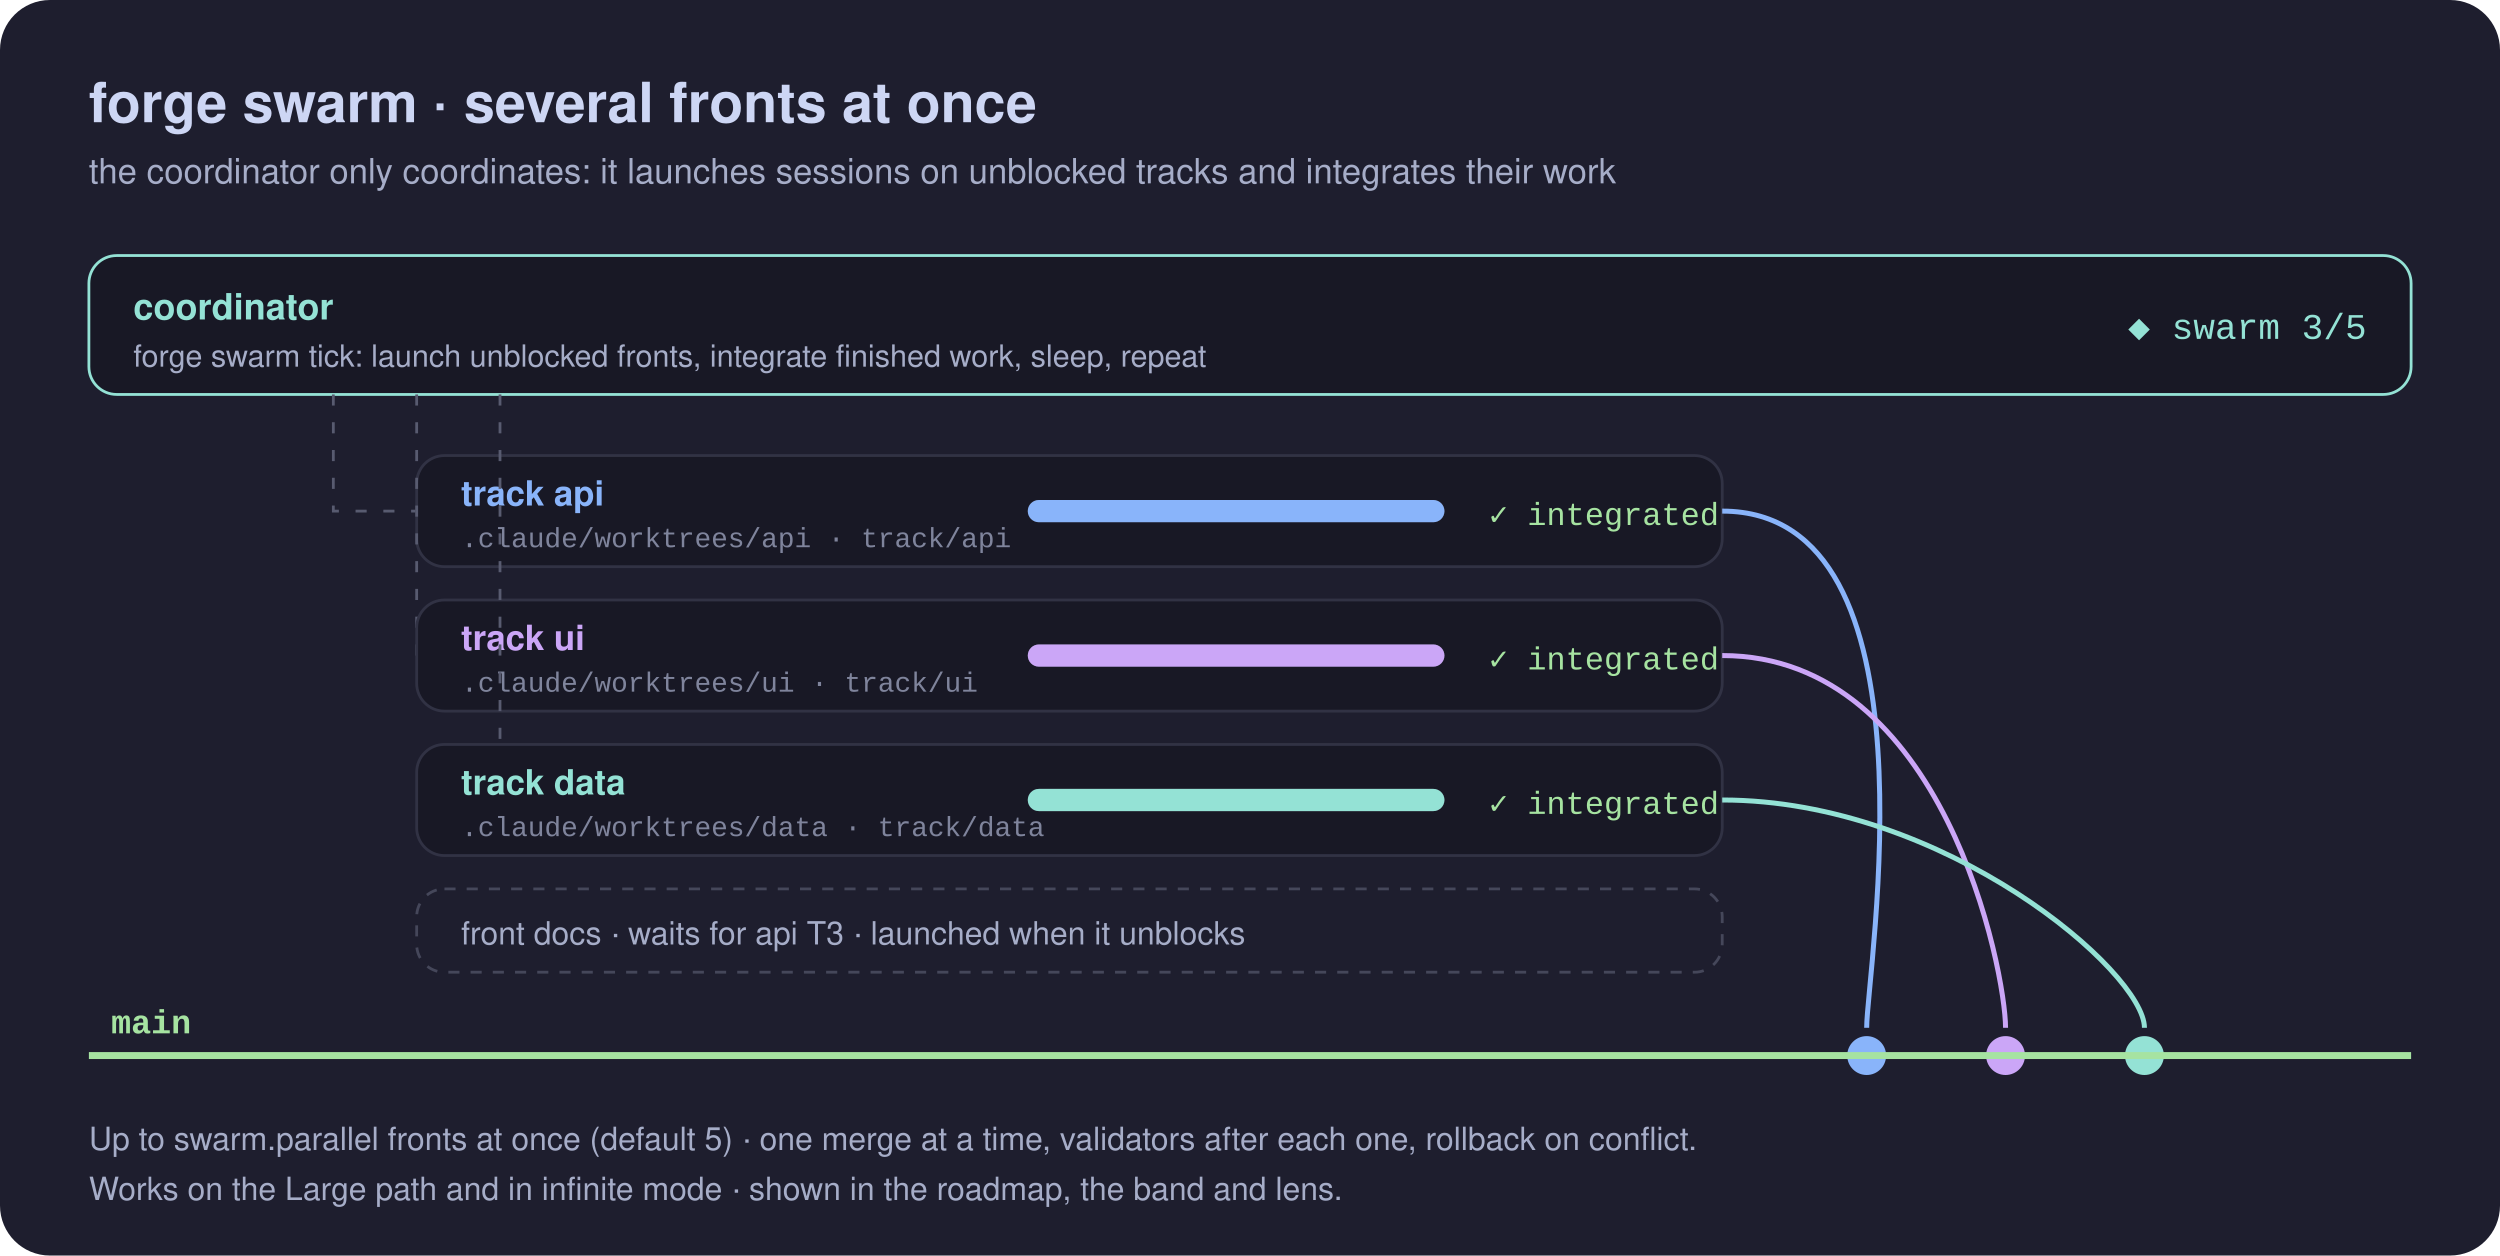
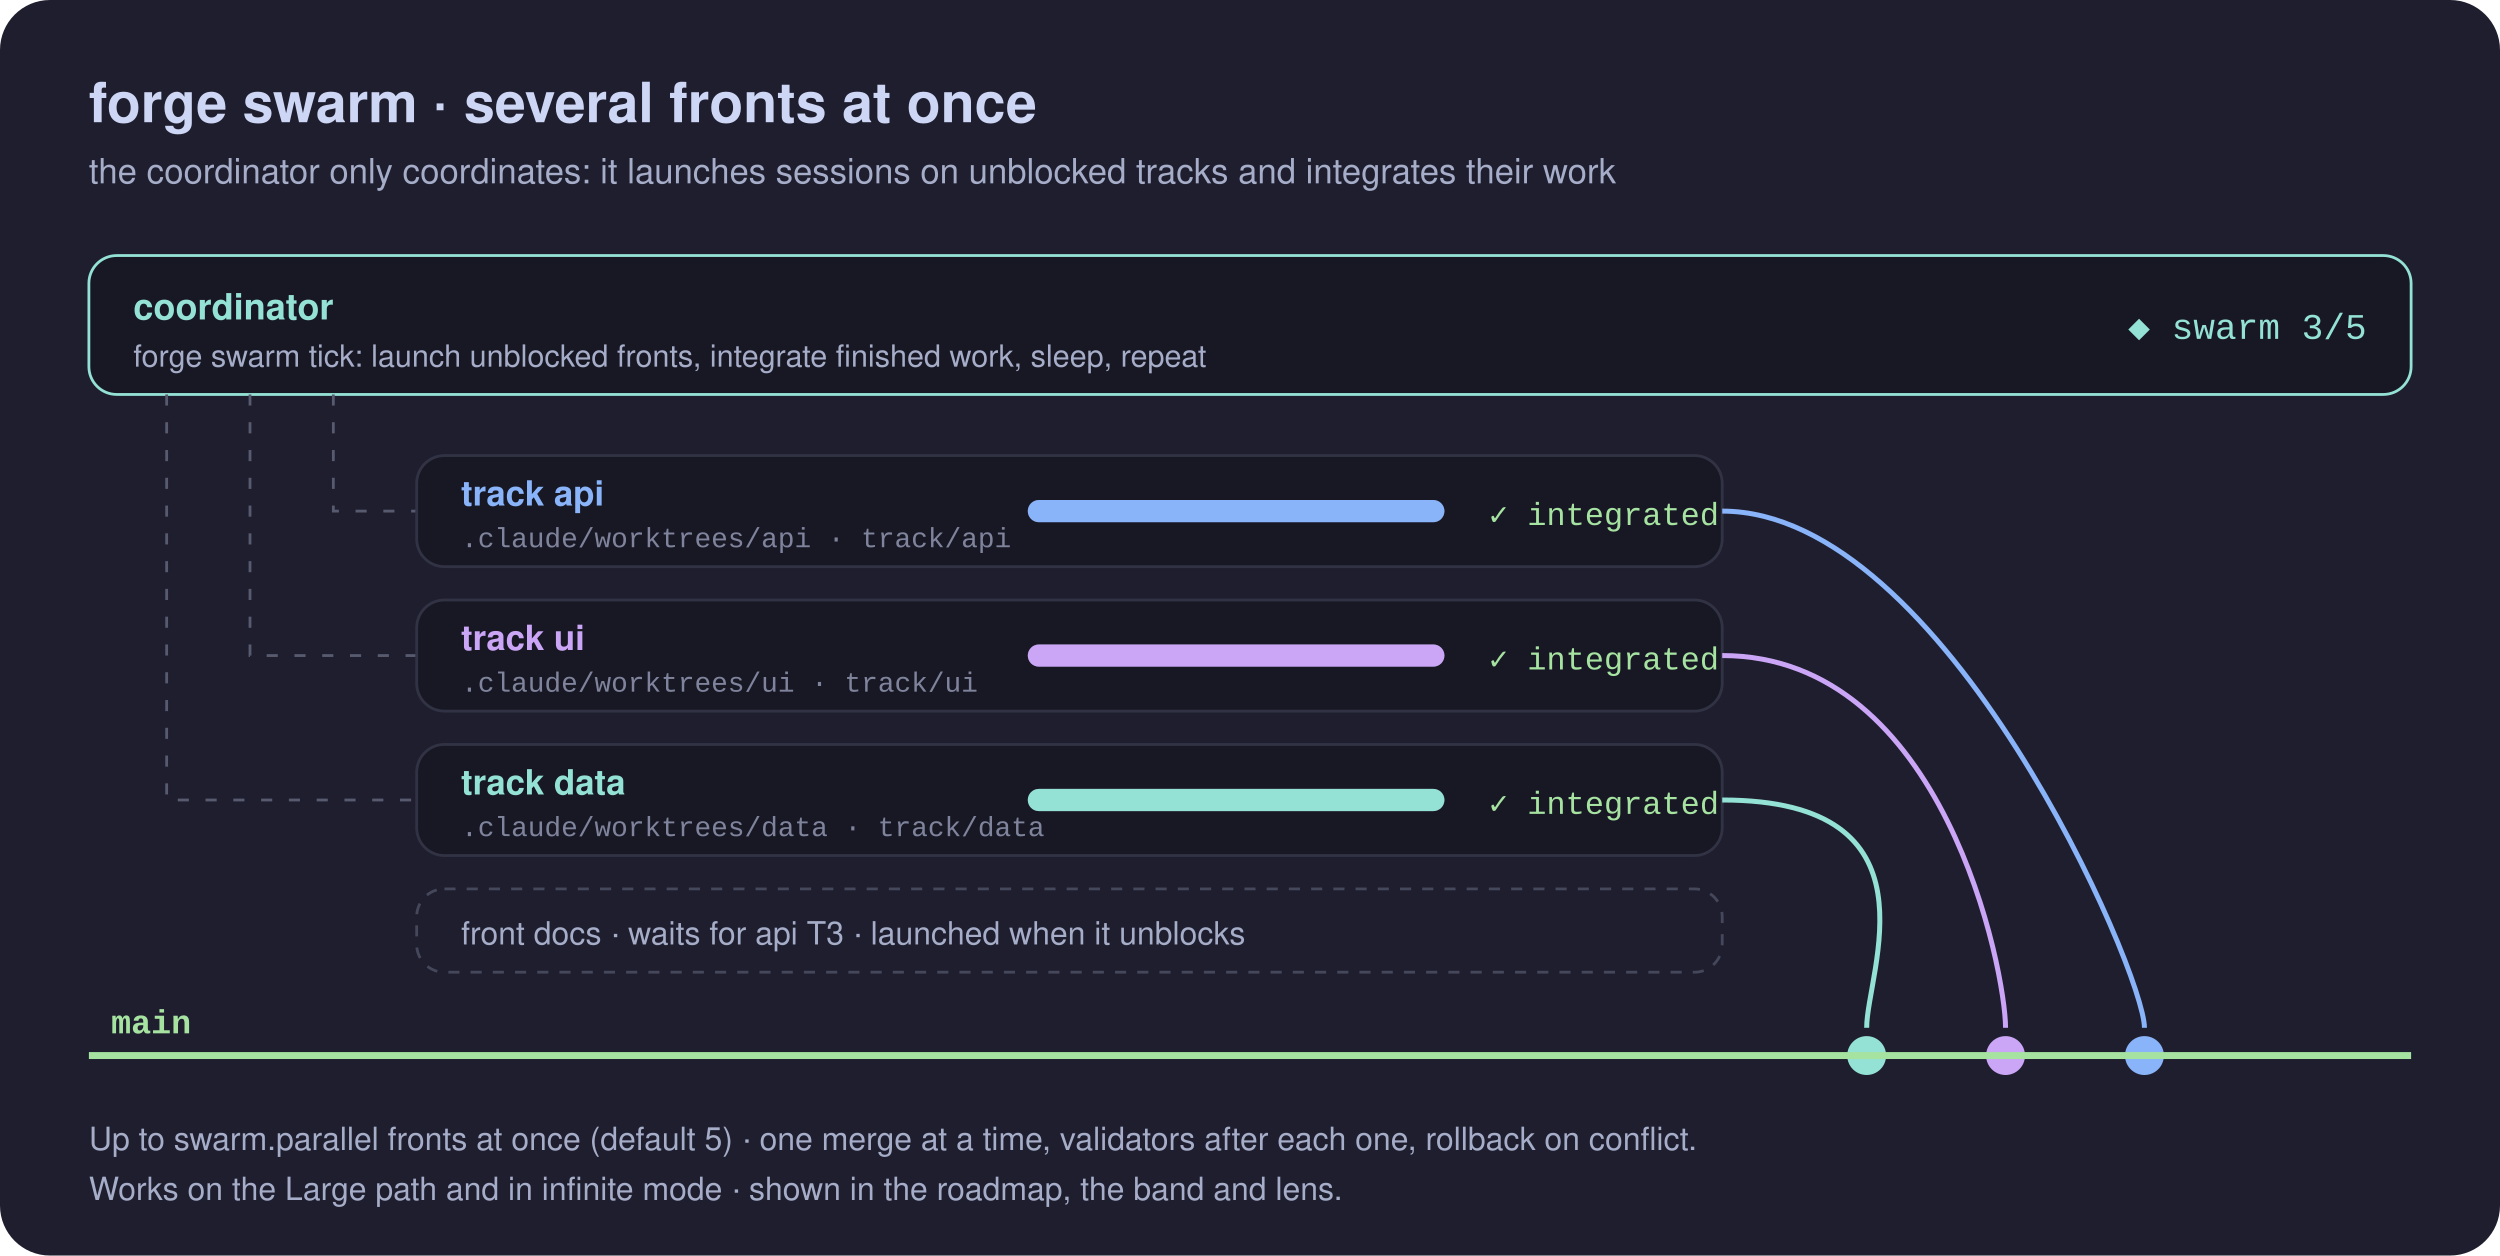
<svg xmlns="http://www.w3.org/2000/svg" width="900" height="452" viewBox="0 0 900 452" role="img" aria-labelledby="t d">
  <style>
text{font-family:-apple-system,BlinkMacSystemFont,'Segoe UI',Helvetica,Arial,sans-serif;fill:#cdd6f4}
.m{font-family:ui-monospace,SFMono-Regular,'SF Mono',Menlo,Consolas,'Liberation Mono',monospace}
.dim{fill:#a6adc8}
.faint{fill:#7f849c}
.flow{stroke-dasharray:4 6;animation:dash 1s linear infinite}
.spin{transform-box:fill-box;transform-origin:center;animation:spin 1s linear infinite}
.blink{animation:blink 1.1s steps(1) infinite}
@keyframes dash{to{stroke-dashoffset:-20}}
@keyframes spin{to{transform:rotate(360deg)}}
@keyframes blink{50%{opacity:0}}
@keyframes g0{0%{transform:scaleX(0.05)}42%{transform:scaleX(1)}100%{transform:scaleX(1)}}
.g0{transform-box:fill-box;transform-origin:left center;animation:g0 14s ease-in-out 0s infinite both}
@keyframes ok0{0%{opacity:0}42%{opacity:0}44%{opacity:1}96%{opacity:1}100%{opacity:0}}
.ok0{animation:ok0 14s infinite both}
@keyframes g1{0%{transform:scaleX(0.05)}62%{transform:scaleX(1)}100%{transform:scaleX(1)}}
.g1{transform-box:fill-box;transform-origin:left center;animation:g1 14s ease-in-out 1.2s infinite both}
@keyframes ok1{0%{opacity:0}70.6%{opacity:0}72.6%{opacity:1}96%{opacity:1}100%{opacity:0}}
.ok1{animation:ok1 14s infinite both}
@keyframes g2{0%{transform:scaleX(0.05)}52%{transform:scaleX(1)}100%{transform:scaleX(1)}}
.g2{transform-box:fill-box;transform-origin:left center;animation:g2 14s ease-in-out 0.5s infinite both}
@keyframes ok2{0%{opacity:0}55.6%{opacity:0}57.6%{opacity:1}96%{opacity:1}100%{opacity:0}}
.ok2{animation:ok2 14s infinite both}
@media (prefers-reduced-motion:reduce){*{animation:none!important}}
</style>
  <rect x="0" y="0" width="900" height="452" rx="18" fill="#1e1e2e" />
  <text x="32" y="44" font-size="20" font-weight="700">forge swarm · several fronts at once</text>
  <text x="32" y="66" font-size="12.5" class="dim">the coordinator only coordinates: it launches sessions on unblocked tracks and integrates their work</text>
  <rect x="32" y="92" width="836" height="50" rx="10" fill="#181825" stroke="#94e2d5" stroke-width="1" />
  <text x="48" y="115" font-size="13" style="fill:#94e2d5" font-weight="700">coordinator</text>
  <text x="48" y="132" font-size="11" class="dim">forge swarm tick: launch unblocked fronts, integrate finished work, sleep, repeat</text>
  <text x="852" y="122" font-size="13" class="m" style="fill:#94e2d5" text-anchor="end">◆ swarm 3/5</text>
  <path d="M120 142V184H150" stroke="#585b70" stroke-width="1" fill="none" class="flow" />
  <rect x="150" y="164" width="470" height="40" rx="10" fill="#181825" stroke="#313244" stroke-width="1" />
  <text x="166" y="182" font-size="12.5" style="fill:#89b4fa" font-weight="700">track api</text>
  <text x="166" y="197" font-size="10" class="m faint">.claude/worktrees/api · track/api</text>
  <rect x="370" y="180" width="150" height="8" rx="4" fill="#45475a" />
  <rect x="370" y="180" width="150" height="8" rx="4" fill="#89b4fa" class="g0" />
  <g class="ok0">
    <text x="536" y="189" font-size="11.5" class="m" style="fill:#a6e3a1">✓ integrated</text>
-     <path d="M620 184C700 184 672 350 672 370" stroke="#89b4fa" stroke-width="1.8" fill="none" />
-     <circle cx="672" cy="380" r="7" fill="#89b4fa" />
+     <path d="M620 184C700 184 772 350 772 370" stroke="#89b4fa" stroke-width="1.8" fill="none" />
+     <circle cx="772" cy="380" r="7" fill="#89b4fa" />
  </g>
-   <path d="M150 142V236H150" stroke="#585b70" stroke-width="1" fill="none" class="flow" />
+   <path d="M90 142V236H150" stroke="#585b70" stroke-width="1" fill="none" class="flow" />
  <rect x="150" y="216" width="470" height="40" rx="10" fill="#181825" stroke="#313244" stroke-width="1" />
  <text x="166" y="234" font-size="12.5" style="fill:#cba6f7" font-weight="700">track ui</text>
  <text x="166" y="249" font-size="10" class="m faint">.claude/worktrees/ui · track/ui</text>
  <rect x="370" y="232" width="150" height="8" rx="4" fill="#45475a" />
  <rect x="370" y="232" width="150" height="8" rx="4" fill="#cba6f7" class="g1" />
  <g class="ok1">
    <text x="536" y="241" font-size="11.5" class="m" style="fill:#a6e3a1">✓ integrated</text>
    <path d="M620 236C700 236 722 350 722 370" stroke="#cba6f7" stroke-width="1.8" fill="none" />
    <circle cx="722" cy="380" r="7" fill="#cba6f7" />
  </g>
-   <path d="M180 142V288H150" stroke="#585b70" stroke-width="1" fill="none" class="flow" />
+   <path d="M60 142V288H150" stroke="#585b70" stroke-width="1" fill="none" class="flow" />
  <rect x="150" y="268" width="470" height="40" rx="10" fill="#181825" stroke="#313244" stroke-width="1" />
  <text x="166" y="286" font-size="12.5" style="fill:#94e2d5" font-weight="700">track data</text>
  <text x="166" y="301" font-size="10" class="m faint">.claude/worktrees/data · track/data</text>
  <rect x="370" y="284" width="150" height="8" rx="4" fill="#45475a" />
  <rect x="370" y="284" width="150" height="8" rx="4" fill="#94e2d5" class="g2" />
  <g class="ok2">
    <text x="536" y="293" font-size="11.5" class="m" style="fill:#a6e3a1">✓ integrated</text>
-     <path d="M620 288C700 288 772 350 772 370" stroke="#94e2d5" stroke-width="1.8" fill="none" />
-     <circle cx="772" cy="380" r="7" fill="#94e2d5" />
+     <path d="M620 288C700 288 672 350 672 370" stroke="#94e2d5" stroke-width="1.8" fill="none" />
+     <circle cx="672" cy="380" r="7" fill="#94e2d5" />
  </g>
  <rect x="150" y="320" width="470" height="30" rx="10" fill="none" stroke="#45475a" stroke-width="1" stroke-dasharray="4 4" />
  <text x="166" y="340" font-size="11.5" class="dim">front docs · waits for api T3 · launched when it unblocks</text>
  <path d="M32 380H868" stroke="#a6e3a1" stroke-width="2.5" />
  <text x="40" y="372" font-size="12" class="m" style="fill:#a6e3a1" font-weight="700">main</text>
  <text x="32" y="414" font-size="11.5" class="dim">Up to swarm.parallel fronts at once (default 5) · one merge at a time, validators after each one, rollback on conflict.</text>
  <text x="32" y="432" font-size="11.5" class="dim">Works on the Large path and in infinite mode · shown in the roadmap, the band and lens.</text>
</svg>
